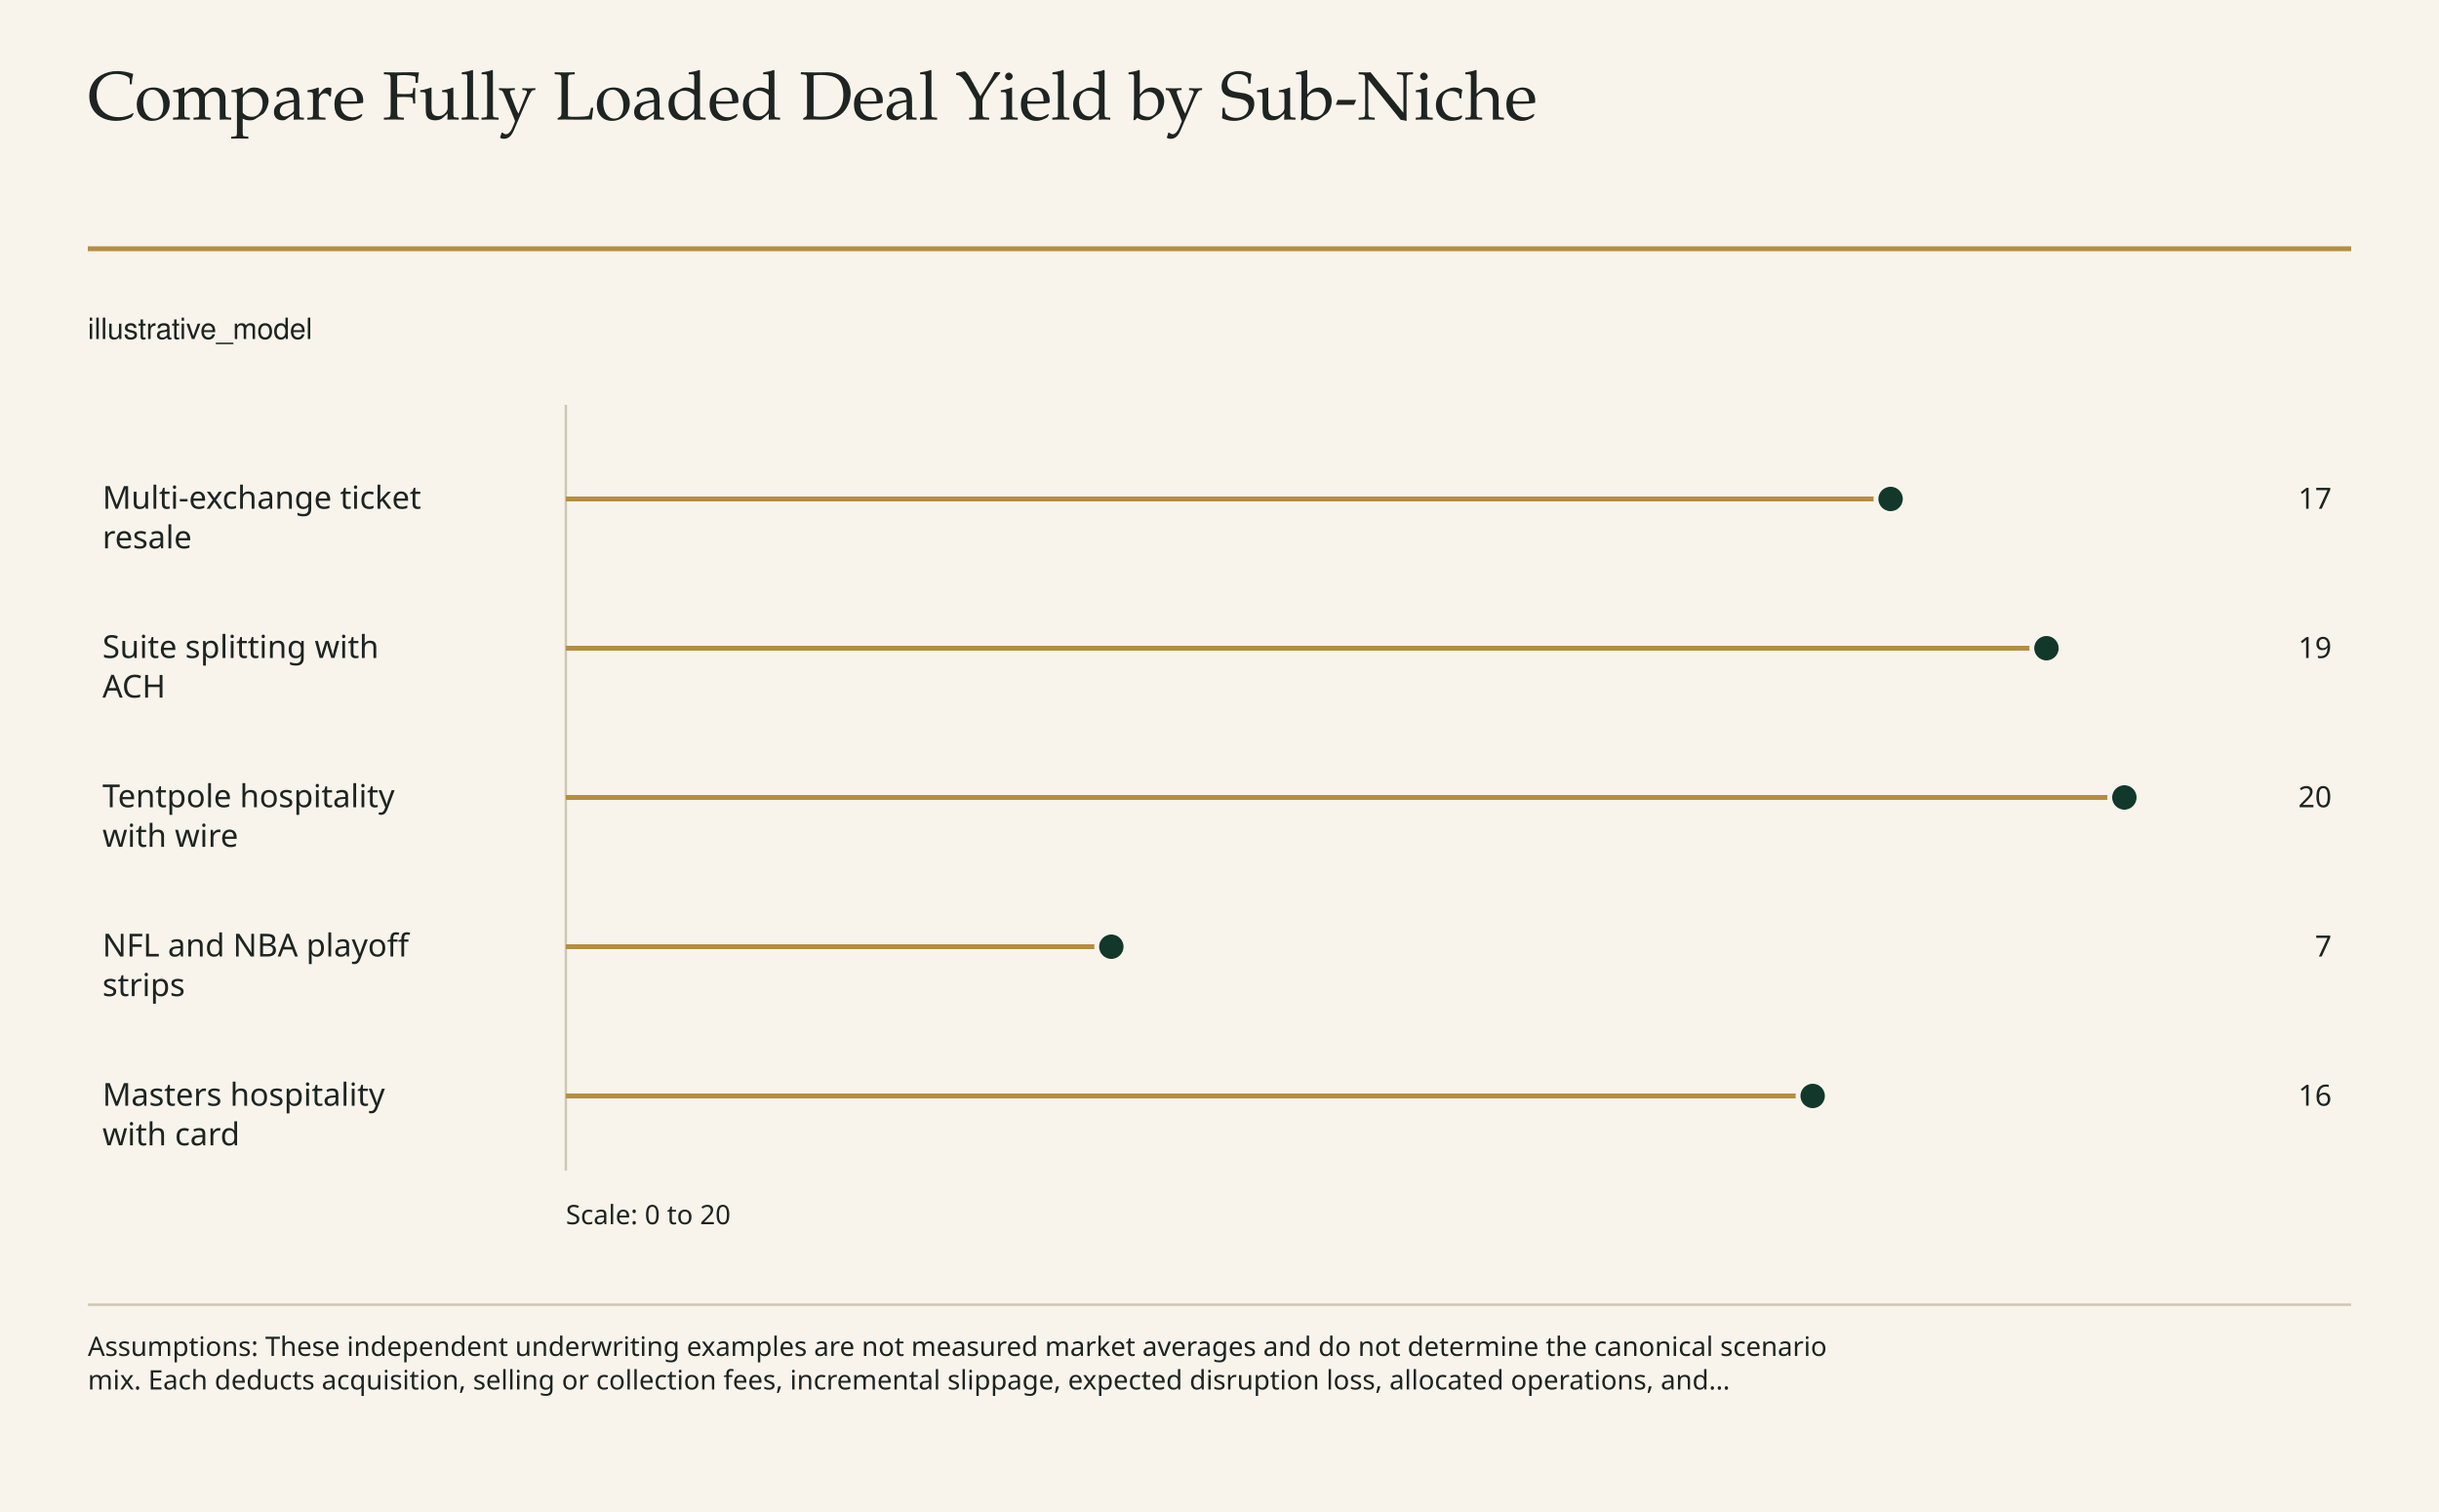
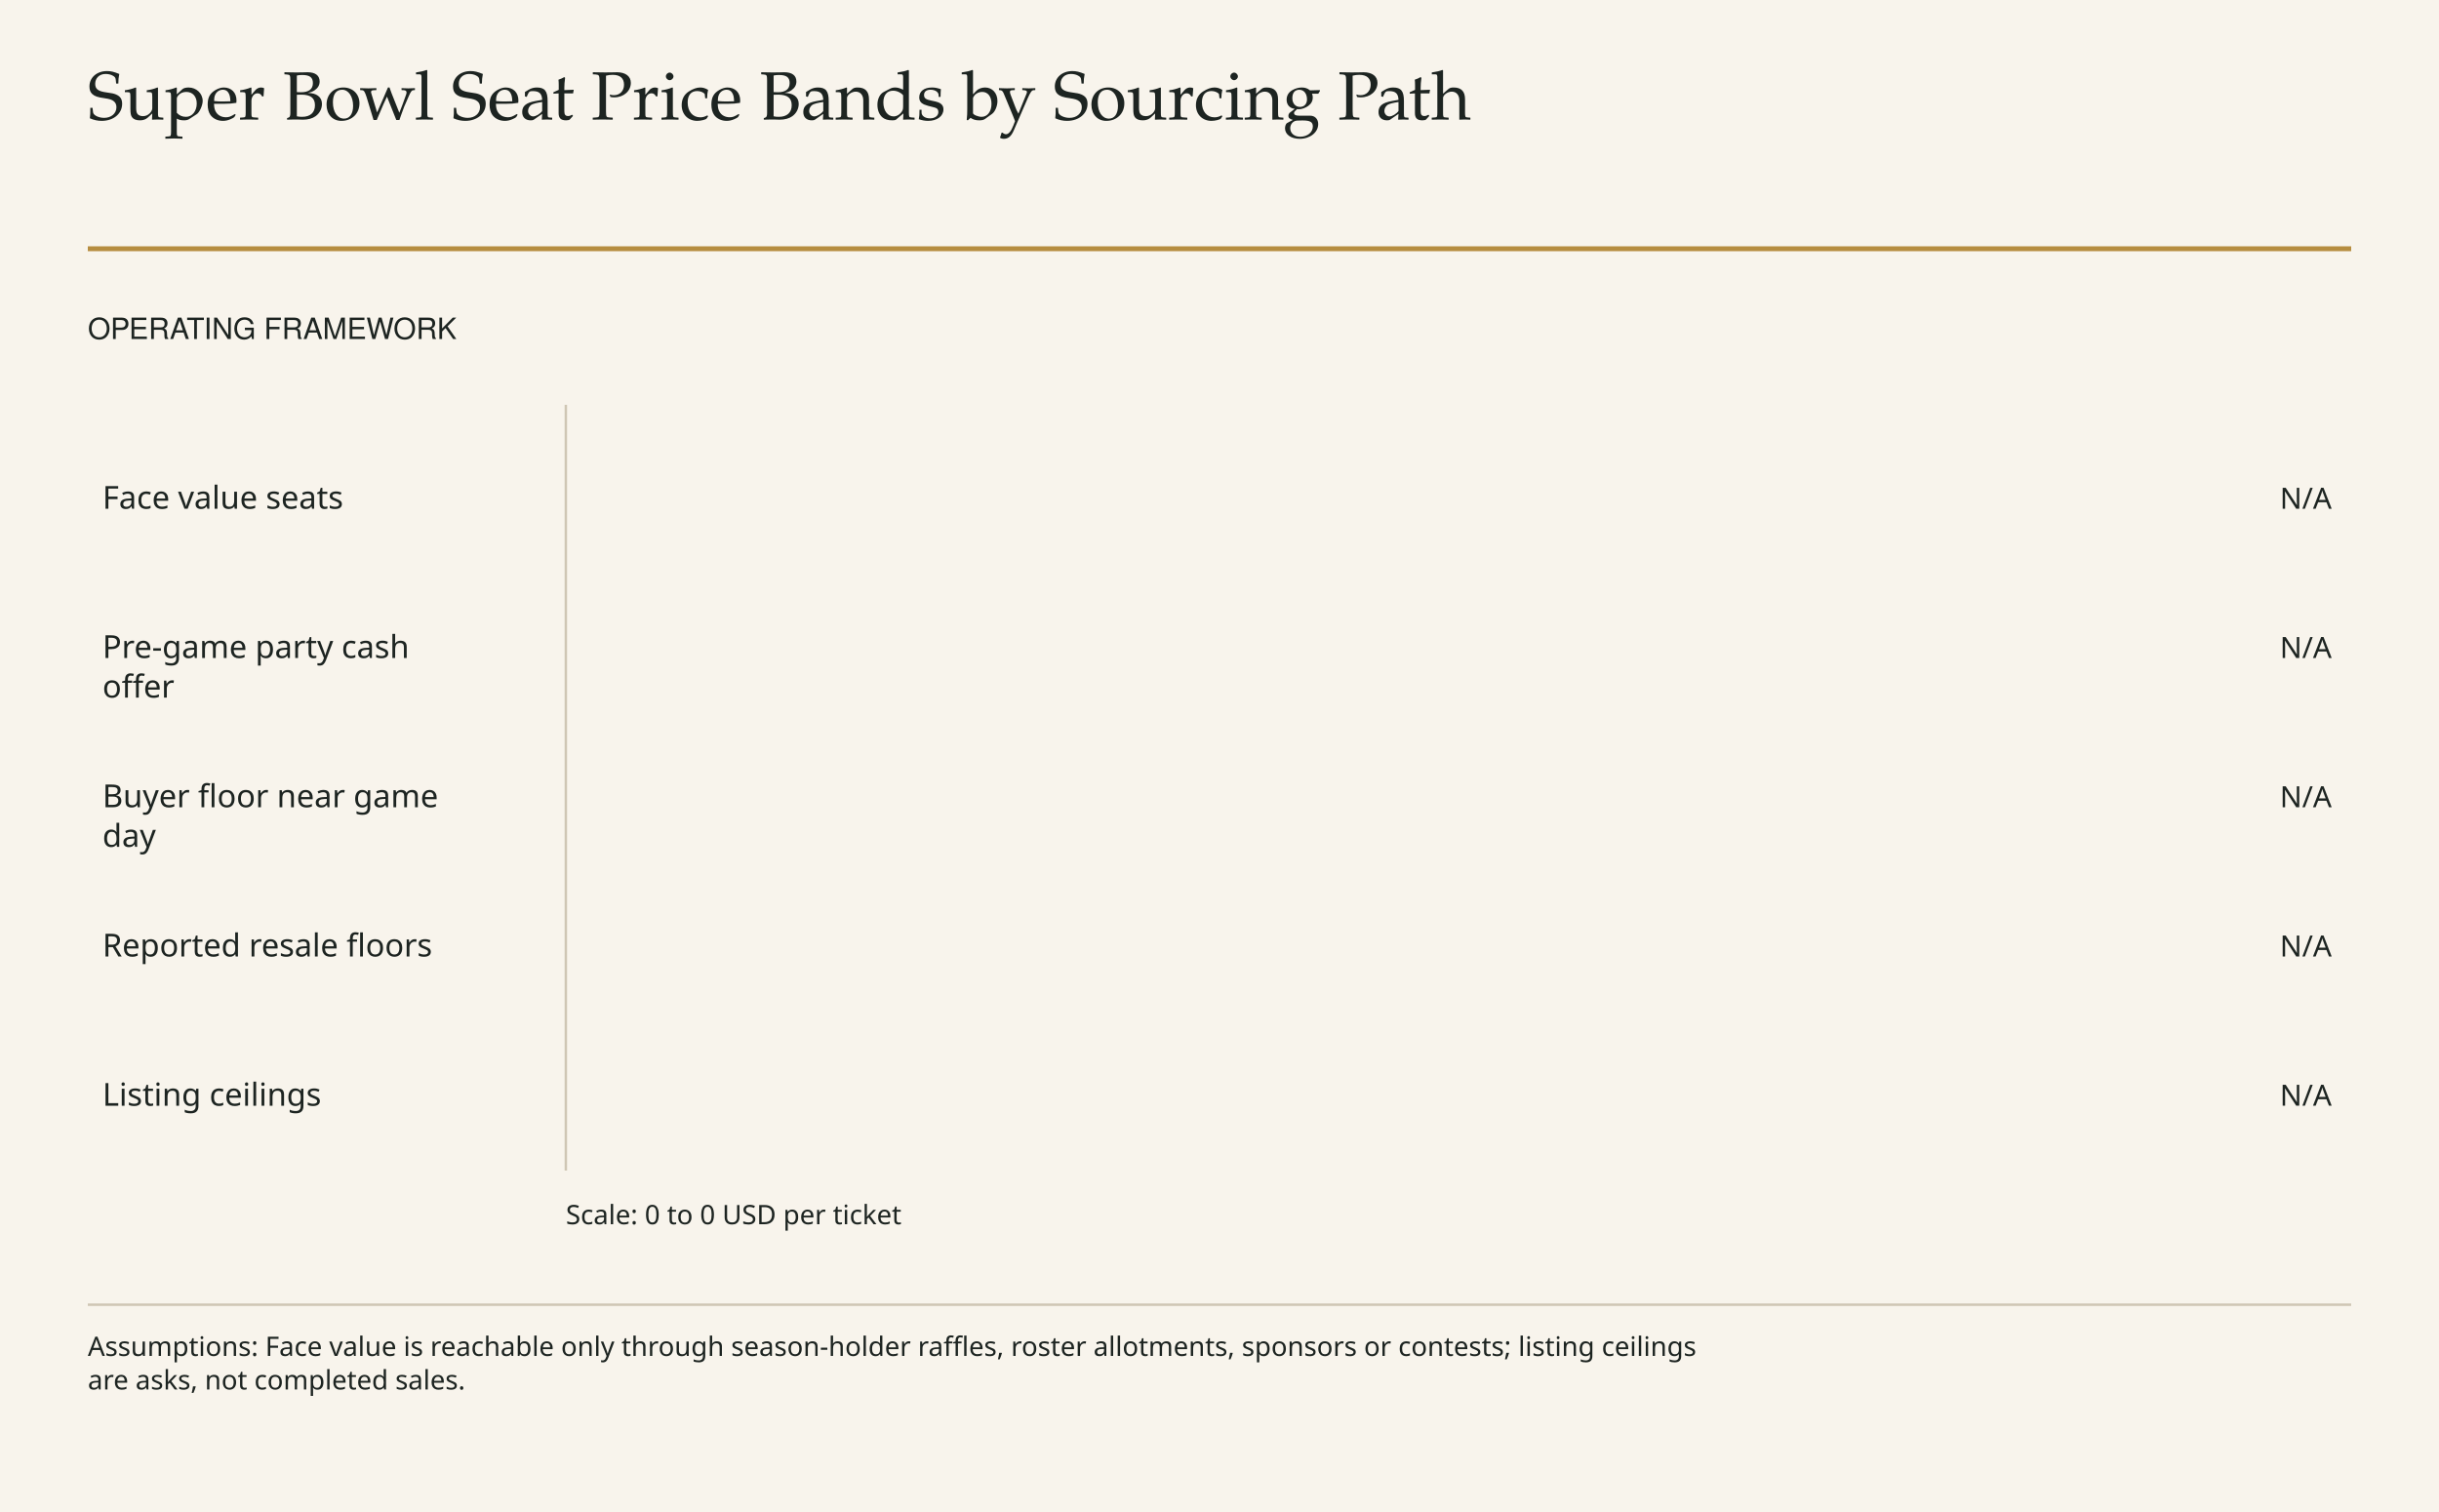
<svg xmlns="http://www.w3.org/2000/svg" viewBox="0 0 1000 620" role="img">
  <rect x="0" y="0" width="1000" height="620" fill="#F8F4EC" stroke="none" stroke-width="1" />
  <text x="36" y="49" font-family="Palatino, Georgia, serif" font-size="28" fill="#1D2421" text-anchor="start" style="font-variant-numeric:tabular-nums">
-     <tspan x="36" dy="0">Compare Fully Loaded Deal Yield by Sub-Niche</tspan>
+     <tspan x="36" dy="0">Super Bowl Seat Price Bands by Sourcing Path</tspan>
  </text>
  <line x1="36" y1="102" x2="964" y2="102" stroke="#B68D40" stroke-width="2" />
  <text x="36" y="139" font-family="Helvetica, sans-serif" font-size="12" fill="#1D2421" text-anchor="start" style="font-variant-numeric:tabular-nums">
-     <tspan x="36" dy="0">illustrative_model</tspan>
+     <tspan x="36" dy="0">OPERATING FRAMEWORK</tspan>
  </text>
  <line x1="232.0" y1="166" x2="232.0" y2="480" stroke="#CFC6B4" stroke-width="1" />
  <text x="42" y="208.6" font-family="Optima, Calibri, sans-serif" font-size="13" fill="#1D2421" text-anchor="start" style="font-variant-numeric:tabular-nums">
-     <tspan x="42" dy="0">Multi-exchange ticket</tspan>
-     <tspan x="42" dy="16.25">resale</tspan>
+     <tspan x="42" dy="0">Face value seats</tspan>
  </text>
-   <line x1="232.0" y1="204.6" x2="775.15" y2="204.6" stroke="#B68D40" stroke-width="2" />
-   <circle cx="775.15" cy="204.6" r="6" fill="#11382B" stroke="#F8F4EC" stroke-width="2" />
  <text x="956" y="208.6" font-family="Optima, Calibri, sans-serif" font-size="12" fill="#1D2421" text-anchor="end" style="font-variant-numeric:tabular-nums">
-     <tspan x="956" dy="0">17</tspan>
+     <tspan x="956" dy="0">N/A</tspan>
  </text>
  <text x="42" y="269.8" font-family="Optima, Calibri, sans-serif" font-size="13" fill="#1D2421" text-anchor="start" style="font-variant-numeric:tabular-nums">
-     <tspan x="42" dy="0">Suite splitting with</tspan>
-     <tspan x="42" dy="16.25">ACH</tspan>
+     <tspan x="42" dy="0">Pre-game party cash</tspan>
+     <tspan x="42" dy="16.25">offer</tspan>
  </text>
-   <line x1="232.0" y1="265.8" x2="839.05" y2="265.8" stroke="#B68D40" stroke-width="2" />
-   <circle cx="839.05" cy="265.8" r="6" fill="#11382B" stroke="#F8F4EC" stroke-width="2" />
  <text x="956" y="269.8" font-family="Optima, Calibri, sans-serif" font-size="12" fill="#1D2421" text-anchor="end" style="font-variant-numeric:tabular-nums">
-     <tspan x="956" dy="0">19</tspan>
+     <tspan x="956" dy="0">N/A</tspan>
  </text>
  <text x="42" y="331.0" font-family="Optima, Calibri, sans-serif" font-size="13" fill="#1D2421" text-anchor="start" style="font-variant-numeric:tabular-nums">
-     <tspan x="42" dy="0">Tentpole hospitality</tspan>
-     <tspan x="42" dy="16.25">with wire</tspan>
+     <tspan x="42" dy="0">Buyer floor near game</tspan>
+     <tspan x="42" dy="16.25">day</tspan>
  </text>
-   <line x1="232.0" y1="327.0" x2="871.0" y2="327.0" stroke="#B68D40" stroke-width="2" />
-   <circle cx="871.0" cy="327.0" r="6" fill="#11382B" stroke="#F8F4EC" stroke-width="2" />
  <text x="956" y="331.0" font-family="Optima, Calibri, sans-serif" font-size="12" fill="#1D2421" text-anchor="end" style="font-variant-numeric:tabular-nums">
-     <tspan x="956" dy="0">20</tspan>
+     <tspan x="956" dy="0">N/A</tspan>
  </text>
  <text x="42" y="392.2" font-family="Optima, Calibri, sans-serif" font-size="13" fill="#1D2421" text-anchor="start" style="font-variant-numeric:tabular-nums">
-     <tspan x="42" dy="0">NFL and NBA playoff</tspan>
-     <tspan x="42" dy="16.25">strips</tspan>
+     <tspan x="42" dy="0">Reported resale floors</tspan>
  </text>
-   <line x1="232.0" y1="388.2" x2="455.65" y2="388.2" stroke="#B68D40" stroke-width="2" />
-   <circle cx="455.65" cy="388.2" r="6" fill="#11382B" stroke="#F8F4EC" stroke-width="2" />
  <text x="956" y="392.2" font-family="Optima, Calibri, sans-serif" font-size="12" fill="#1D2421" text-anchor="end" style="font-variant-numeric:tabular-nums">
-     <tspan x="956" dy="0">7</tspan>
+     <tspan x="956" dy="0">N/A</tspan>
  </text>
  <text x="42" y="453.4" font-family="Optima, Calibri, sans-serif" font-size="13" fill="#1D2421" text-anchor="start" style="font-variant-numeric:tabular-nums">
-     <tspan x="42" dy="0">Masters hospitality</tspan>
-     <tspan x="42" dy="16.25">with card</tspan>
+     <tspan x="42" dy="0">Listing ceilings</tspan>
  </text>
-   <line x1="232.0" y1="449.4" x2="743.2" y2="449.4" stroke="#B68D40" stroke-width="2" />
-   <circle cx="743.2" cy="449.4" r="6" fill="#11382B" stroke="#F8F4EC" stroke-width="2" />
  <text x="956" y="453.4" font-family="Optima, Calibri, sans-serif" font-size="12" fill="#1D2421" text-anchor="end" style="font-variant-numeric:tabular-nums">
-     <tspan x="956" dy="0">16</tspan>
+     <tspan x="956" dy="0">N/A</tspan>
  </text>
  <text x="232" y="502" font-family="Optima, Calibri, sans-serif" font-size="11" fill="#1D2421" text-anchor="start" style="font-variant-numeric:tabular-nums">
-     <tspan x="232" dy="0">Scale: 0 to 20</tspan>
+     <tspan x="232" dy="0">Scale: 0 to 0 USD per ticket</tspan>
  </text>
  <line x1="36" y1="535" x2="964" y2="535" stroke="#CFC6B4" stroke-width="1" />
  <text x="36" y="556" font-family="Optima, Calibri, sans-serif" font-size="11" fill="#1D2421" text-anchor="start" style="font-variant-numeric:tabular-nums">
-     <tspan x="36" dy="0">Assumptions: These independent underwriting examples are not measured market averages and do not determine the canonical scenario</tspan>
-     <tspan x="36" dy="13.75">mix. Each deducts acquisition, selling or collection fees, incremental slippage, expected disruption loss, allocated operations, and…</tspan>
+     <tspan x="36" dy="0">Assumptions: Face value is reachable only through season-holder raffles, roster allotments, sponsors or contests; listing ceilings</tspan>
+     <tspan x="36" dy="13.75">are asks, not completed sales.</tspan>
  </text>
  <text x="36" y="592" font-family="Optima, Calibri, sans-serif" font-size="10" fill="#1D2421" text-anchor="start" style="font-variant-numeric:tabular-nums">
    <tspan x="36" dy="0" />
  </text>
</svg>
